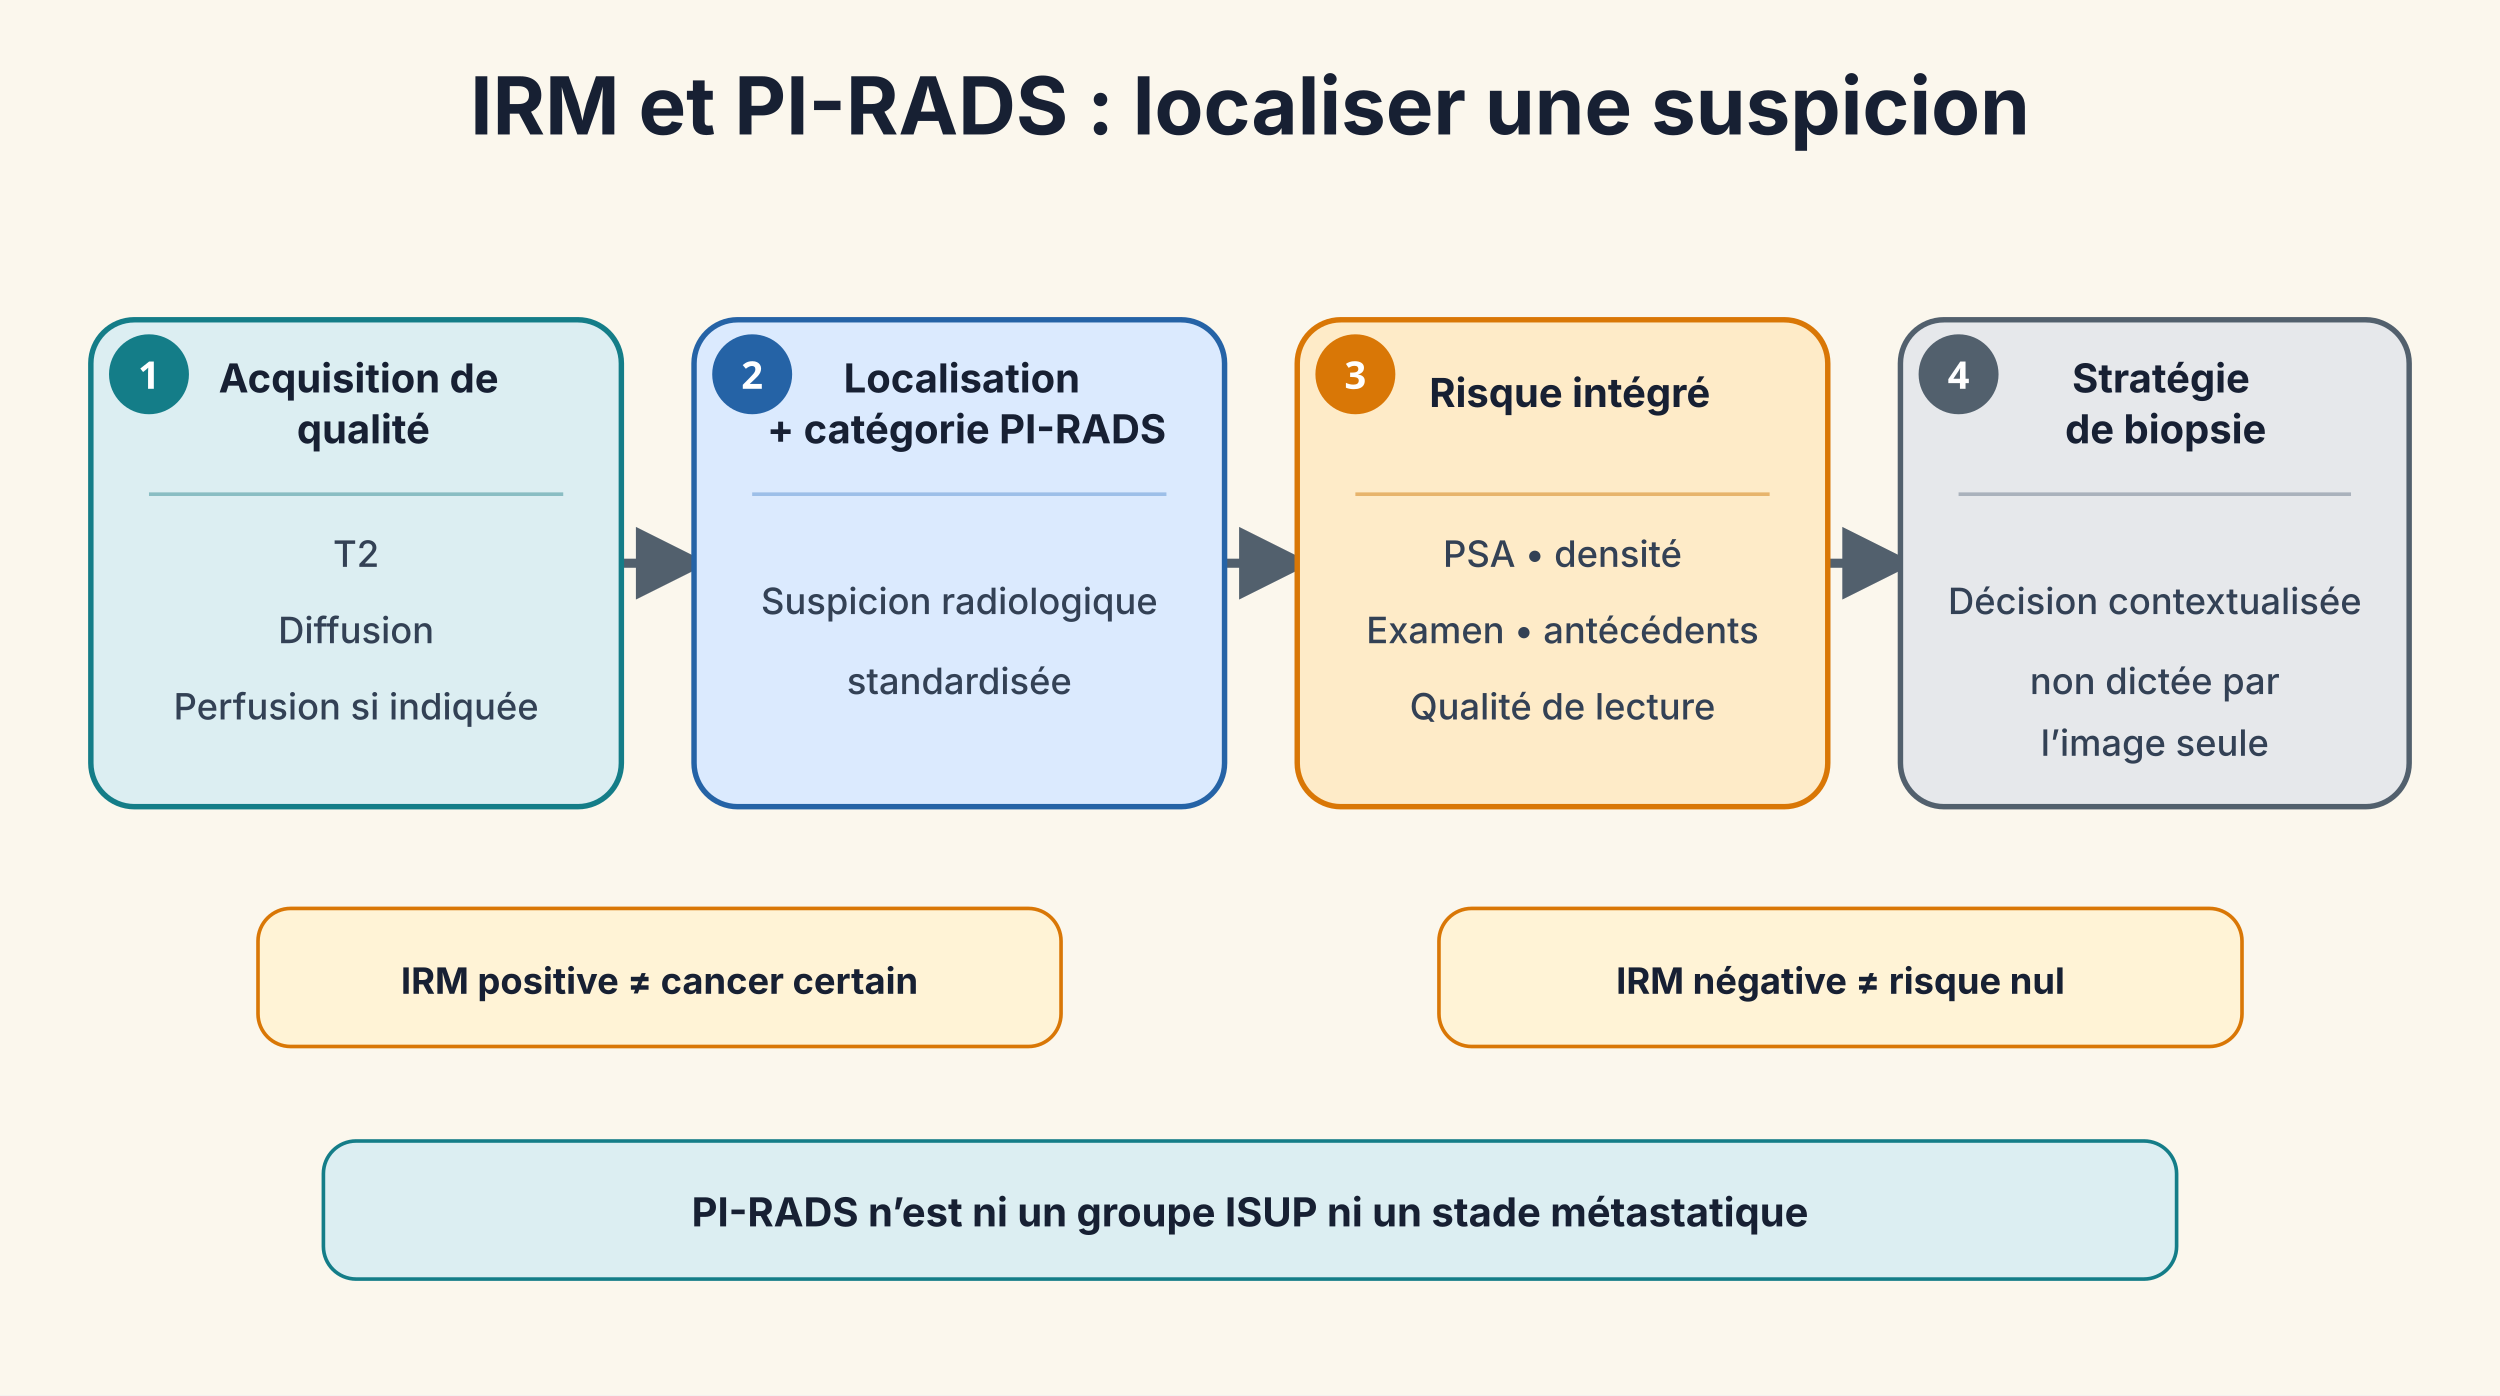
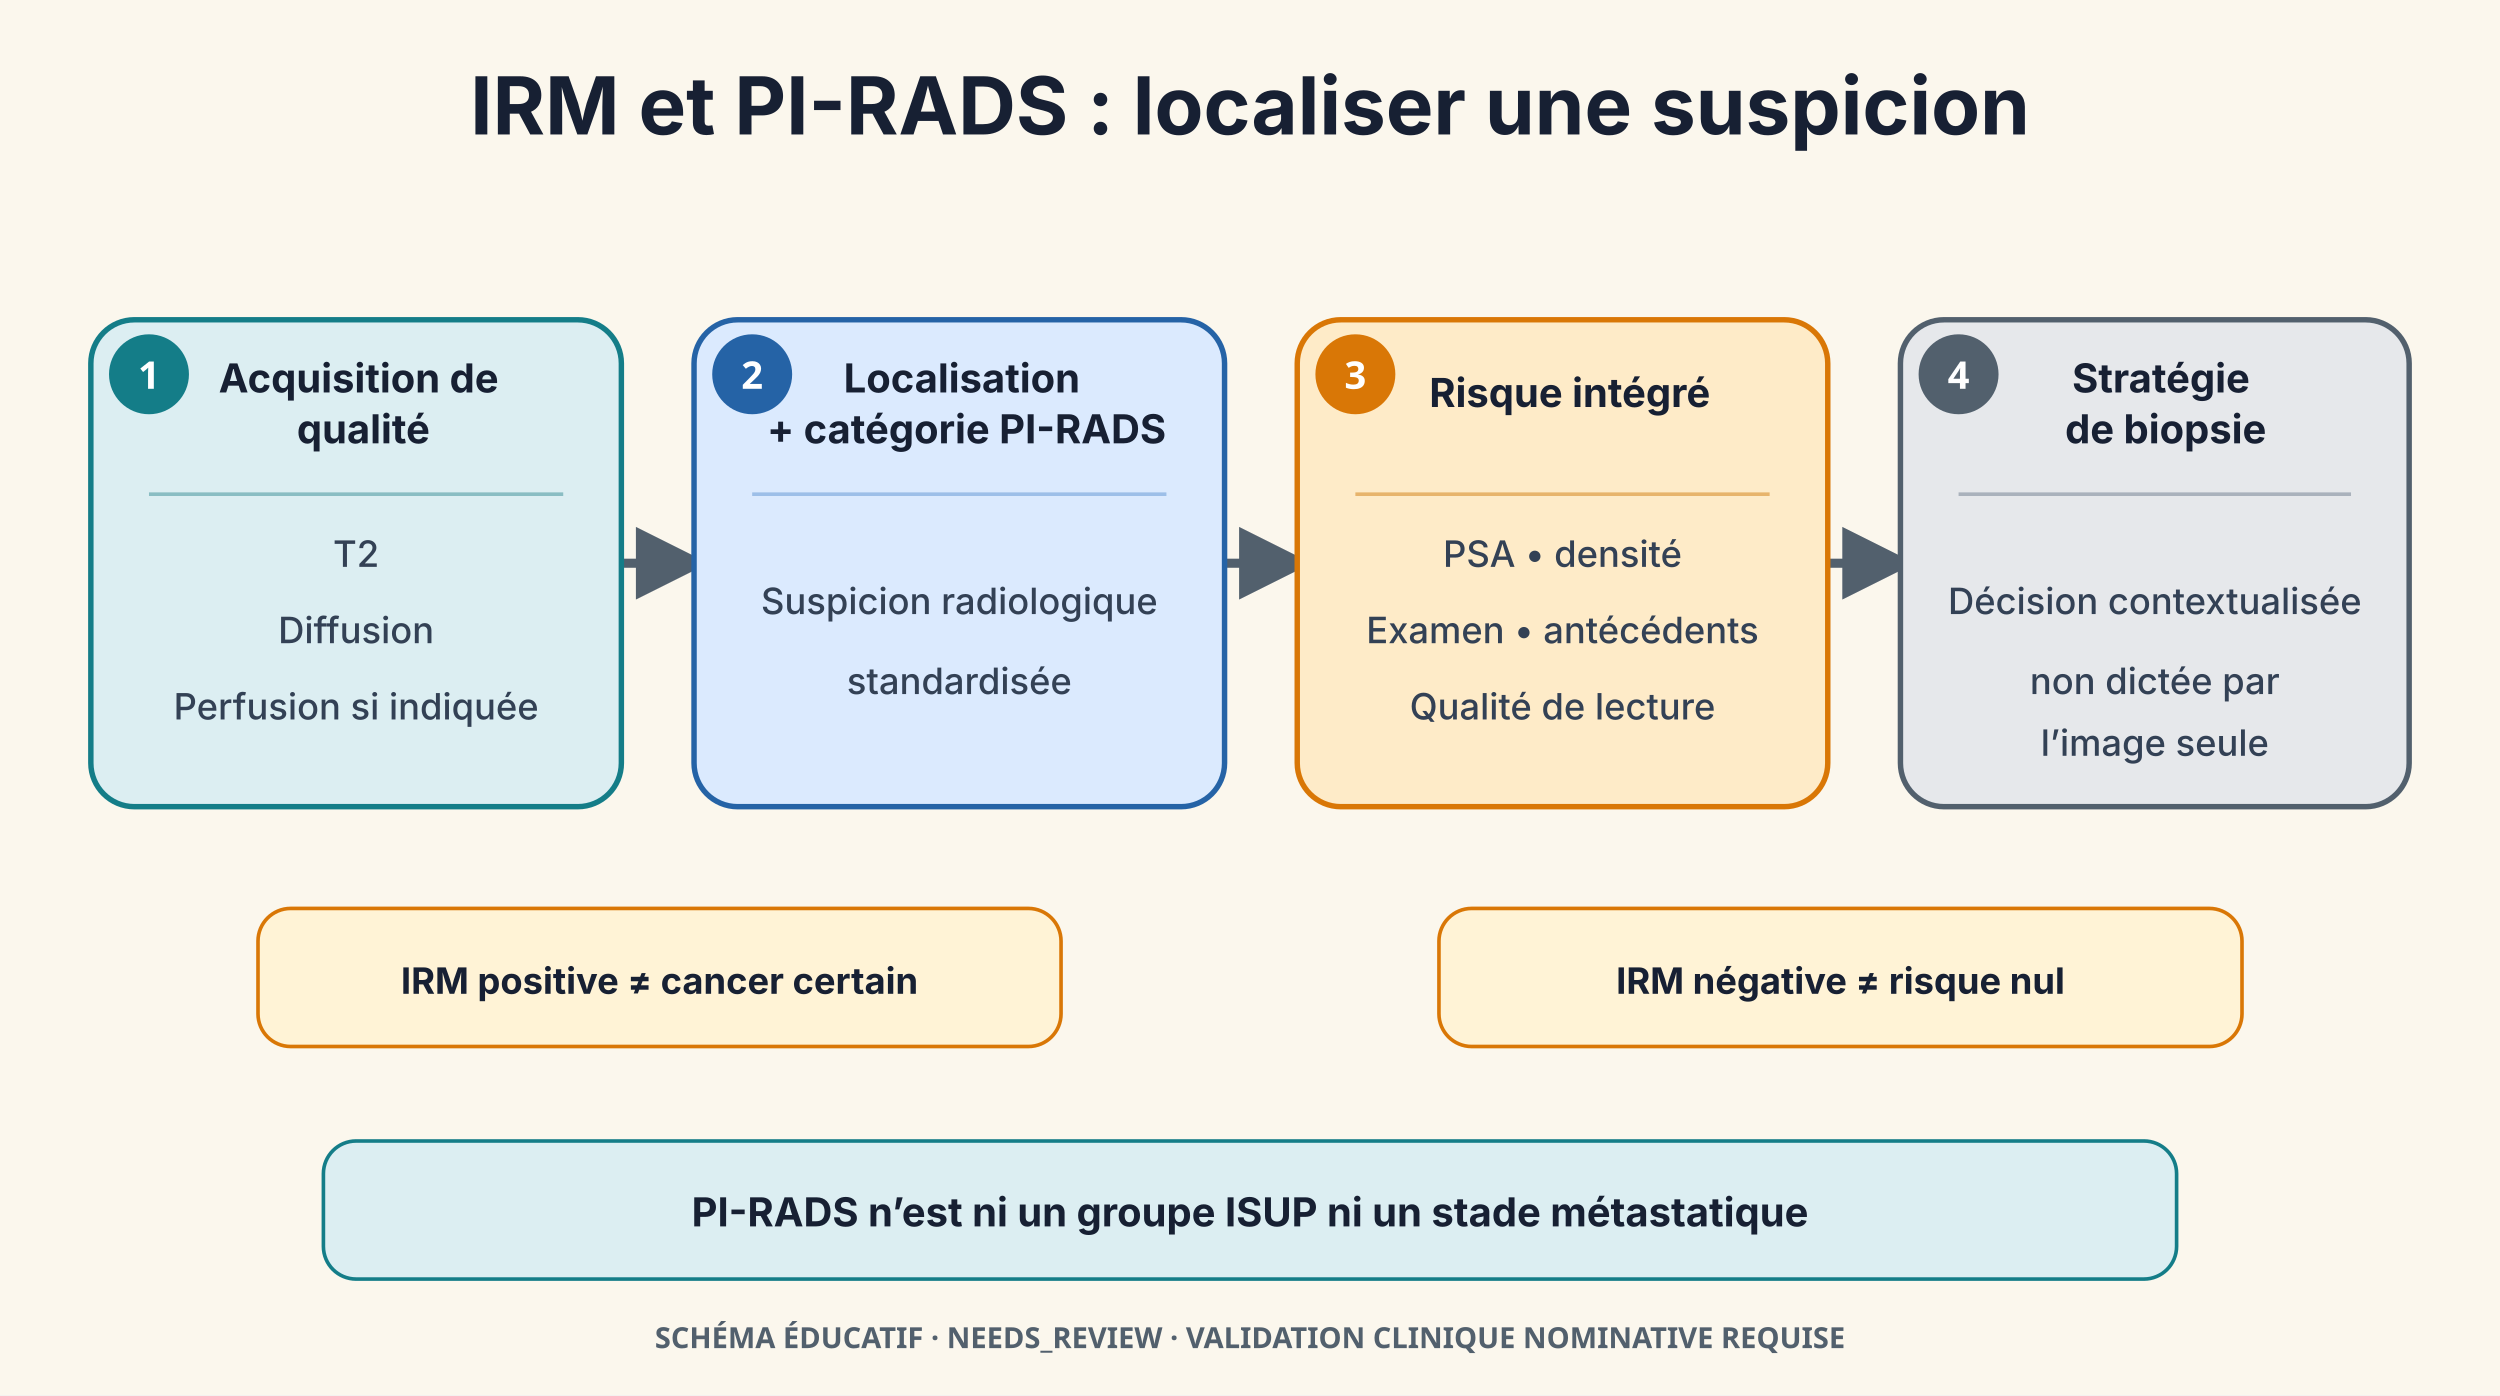
<svg xmlns="http://www.w3.org/2000/svg" width="1376" height="768" viewBox="0 0 1376 768" role="img" aria-labelledby="title desc">
  <defs>
    <marker id="arrow" viewBox="0 0 10 10" refX="8" refY="5" markerWidth="8" markerHeight="8" orient="auto-start-reverse">
      <path d="M 0 0 L 10 5 L 0 10 z" fill="#52606d" />
    </marker>
    <style>
      .title{font:700 44px ui-sans-serif,system-ui,-apple-system,"Segoe UI",sans-serif;fill:#172033}
      .step{font:700 22px ui-sans-serif,system-ui,-apple-system,"Segoe UI",sans-serif;fill:#172033}
      .body{font:500 20px ui-sans-serif,system-ui,-apple-system,"Segoe UI",sans-serif;fill:#334155}
      .note{font:650 20px ui-sans-serif,system-ui,-apple-system,"Segoe UI",sans-serif;fill:#172033}
      .footer{font:650 22px ui-sans-serif,system-ui,-apple-system,"Segoe UI",sans-serif;fill:#172033}
      .edge{fill:none;stroke:#52606d;stroke-width:5;marker-end:url(#arrow)}
    </style>
  </defs>
  <rect width="1376" height="768" fill="#fbf7ed" />
  <text x="688" y="74" text-anchor="middle" class="title">IRM et PI-RADS : localiser une suspicion</text>
  <path class="edge" d="M342 310 H382" />
  <path class="edge" d="M674 310 H714" />
  <path class="edge" d="M1006 310 H1046" />
  <g>
    <rect x="50" y="176" width="292" height="268" rx="24" fill="#dceef2" stroke="#147d88" stroke-width="3" />
    <circle cx="82" cy="206" r="22" fill="#147d88" />
    <text x="82" y="214" text-anchor="middle" font-family="ui-sans-serif,system-ui" font-size="21" font-weight="700" fill="#fff">1</text>
    <text x="200" y="216" text-anchor="middle" class="step">
      <tspan x="200" dy="0">Acquisition de</tspan>
      <tspan x="200" dy="28">qualité</tspan>
    </text>
    <line x1="82" y1="272" x2="310" y2="272" stroke="#8abdc3" stroke-width="2" />
    <text x="196" y="312" text-anchor="middle" class="body">T2</text>
    <text x="196" y="354" text-anchor="middle" class="body">Diffusion</text>
    <text x="196" y="396" text-anchor="middle" class="body">Perfusion si indiquée</text>
  </g>
  <g>
    <rect x="382" y="176" width="292" height="268" rx="24" fill="#dbeafe" stroke="#2563a6" stroke-width="3" />
    <circle cx="414" cy="206" r="22" fill="#2563a6" />
    <text x="414" y="214" text-anchor="middle" font-family="ui-sans-serif,system-ui" font-size="21" font-weight="700" fill="#fff">2</text>
    <text x="532" y="216" text-anchor="middle" class="step">
      <tspan x="532" dy="0">Localisation</tspan>
      <tspan x="532" dy="28">+ catégorie PI-RADS</tspan>
    </text>
    <line x1="414" y1="272" x2="642" y2="272" stroke="#9dbfe8" stroke-width="2" />
    <text x="528" y="338" text-anchor="middle" class="body">Suspicion radiologique</text>
    <text x="528" y="382" text-anchor="middle" class="body">standardisée</text>
  </g>
  <g>
    <rect x="714" y="176" width="292" height="268" rx="24" fill="#feebc8" stroke="#d97706" stroke-width="3" />
    <circle cx="746" cy="206" r="22" fill="#d97706" />
    <text x="746" y="214" text-anchor="middle" font-family="ui-sans-serif,system-ui" font-size="21" font-weight="700" fill="#fff">3</text>
    <text x="864" y="224" text-anchor="middle" class="step">Risque intégré</text>
    <line x1="746" y1="272" x2="974" y2="272" stroke="#e7b46c" stroke-width="2" />
    <text x="860" y="312" text-anchor="middle" class="body">PSA • densité</text>
    <text x="860" y="354" text-anchor="middle" class="body">Examen • antécédents</text>
    <text x="860" y="396" text-anchor="middle" class="body">Qualité de lecture</text>
  </g>
  <g>
    <rect x="1046" y="176" width="280" height="268" rx="24" fill="#e6e8eb" stroke="#52606d" stroke-width="3" />
    <circle cx="1078" cy="206" r="22" fill="#52606d" />
    <text x="1078" y="214" text-anchor="middle" font-family="ui-sans-serif,system-ui" font-size="21" font-weight="700" fill="#fff">4</text>
    <text x="1192" y="216" text-anchor="middle" class="step">
      <tspan x="1192" dy="0">Stratégie</tspan>
      <tspan x="1192" dy="28">de biopsie</tspan>
    </text>
    <line x1="1078" y1="272" x2="1294" y2="272" stroke="#aab2bc" stroke-width="2" />
    <text x="1186" y="338" text-anchor="middle" class="body">Décision contextualisée</text>
    <text x="1186" y="382" text-anchor="middle" class="body">non dictée par</text>
    <text x="1186" y="416" text-anchor="middle" class="body">l’image seule</text>
  </g>
  <g>
    <rect x="142" y="500" width="442" height="76" rx="18" fill="#fff3d6" stroke="#d97706" stroke-width="2" />
    <text x="363" y="547" text-anchor="middle" class="note">IRM positive ≠ cancer certain</text>
    <rect x="792" y="500" width="442" height="76" rx="18" fill="#fff3d6" stroke="#d97706" stroke-width="2" />
    <text x="1013" y="547" text-anchor="middle" class="note">IRM négative ≠ risque nul</text>
  </g>
  <rect x="178" y="628" width="1020" height="76" rx="18" fill="#dceef2" stroke="#147d88" stroke-width="2" />
  <text x="688" y="675" text-anchor="middle" class="footer">PI-RADS n’est ni un groupe ISUP ni un stade métastatique</text>
+   <text x="688" y="742" text-anchor="middle" font-family="ui-sans-serif,system-ui" font-size="16" font-weight="700" fill="#52606d">SCHÉMA ÉDUCATIF · NEEDS_REVIEW · VALIDATION CLINIQUE NOMINATIVE REQUISE</text>
</svg>
